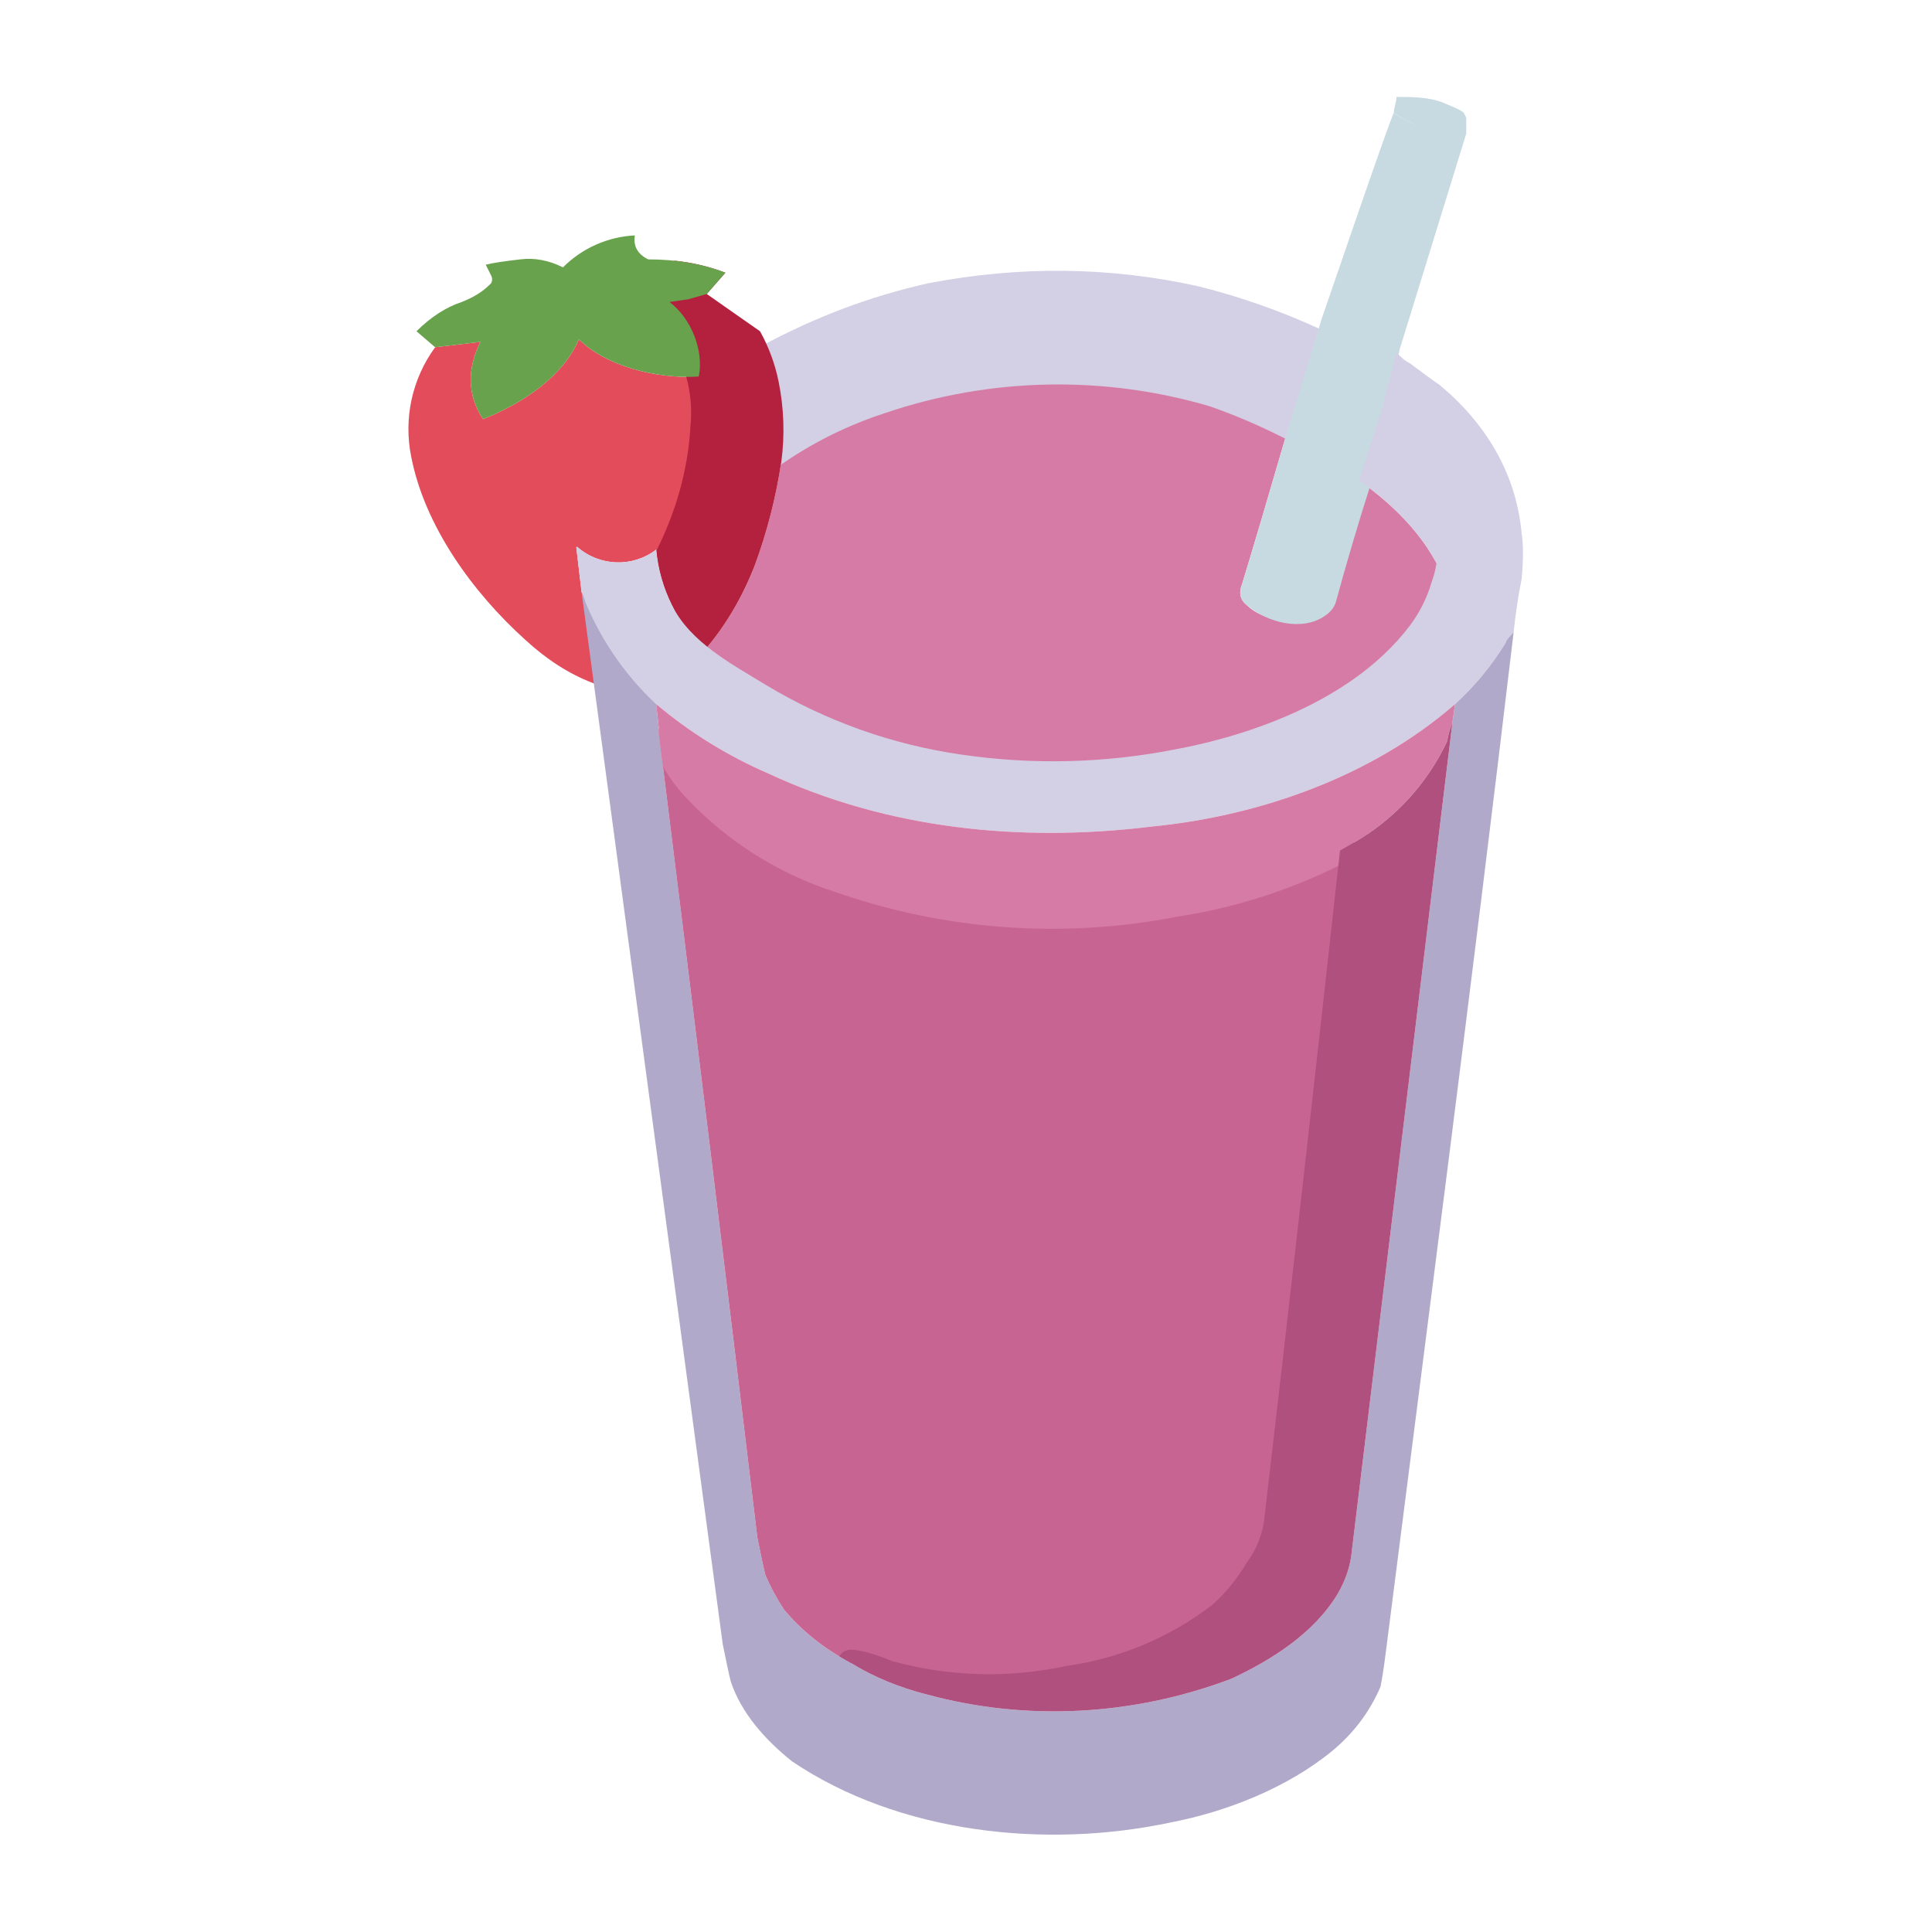
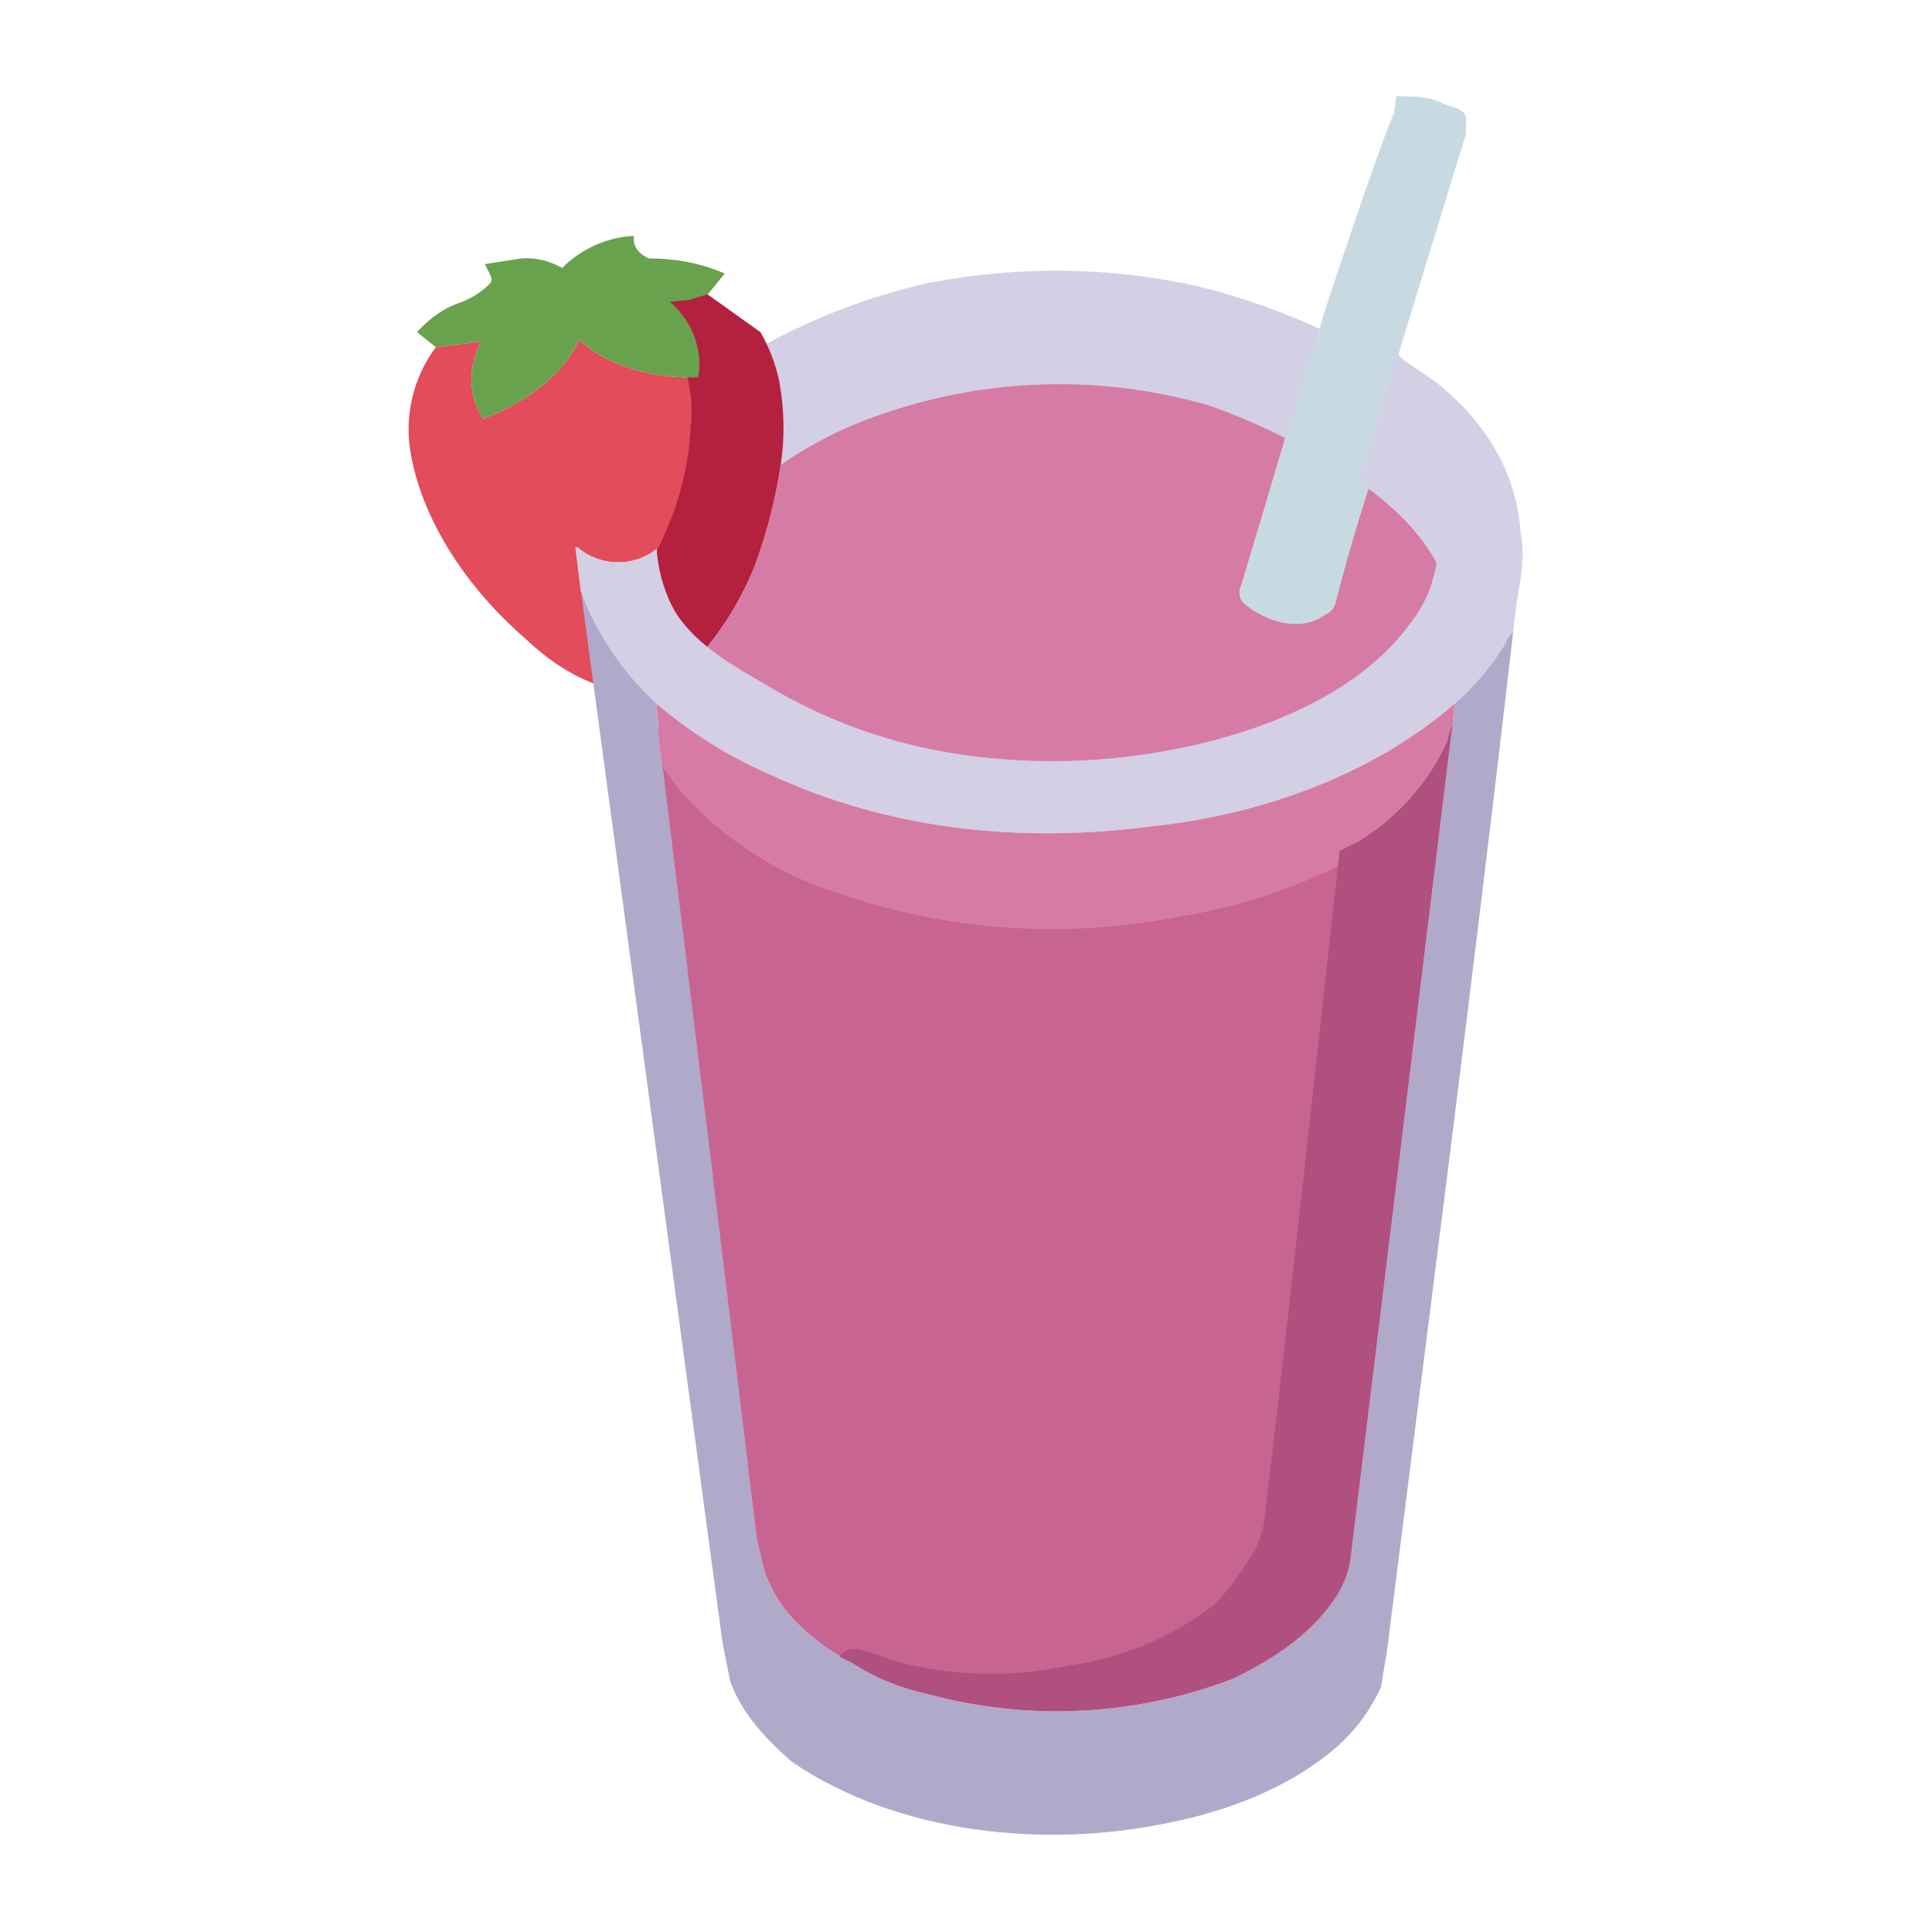
- <svg xmlns="http://www.w3.org/2000/svg" xml:space="preserve" viewBox="29.2 29.2 725.5 725.5">
-   <path fill="#D67BA5" d="M539.6 209.6q-7 22-13 44-1 3-4 5c-7 5-19 4-25-2q-4-3-2-8 7-23 16-54l8-27a260 260 0 0 0-36-13q-62-14-122 2a167 167 0 0 0-40 16q3 15 1 30a197 197 0 0 1-10 39 110 110 0 0 1-19 32q9 11 20 18c23 14 49 23 76 27q41 6 82-2c33-6 71-21 92-49a57 57 0 0 0 9-18c-6-17-19-30-33-40" />
-   <path fill="#D3CFE4" d="m525.6 174.2-6 23.9a228 228 0 0 0-36-16.3 202 202 0 0 0-122 2.5 149 149 0 0 0-40 20 96 96 0 0 0-7-23.8v-21.1c21-11.3 41-18.8 63-23.8q52-10 102 1.2a260 260 0 0 1 46 16.3z" />
-   <path fill="#C8DAE1" d="M575.7 69.7q1.6.7 3.1 1.7l1 2v6q-9 .7-16.7-2.5l-4.2-1.8q-3.3-1.4-6.3-3.5c0-2 1-4 1-6 5.8 0 12.4 0 17.9 2.3z" />
-   <path fill="#C8DAE1" d="m579.8 79.4-25 81-2.2 10.6c-2.8 12.1-4.7 28.6-8.8 40.4q-7 22-13 44-1 3-4 5c-8.4 6-21.6 2.7-29.2-3.8q-4-3-2-8 7-23 16-54l14-46c-1.8 5.6 25.4-74.5 27-77a34 34 0 0 0 23 6z" />
-   <path fill="#E34C5A" d="M301.6 166.6c-1-9-8-18-14-25l-7 1c8 6 13 18 11 28-16 1-35-4-45-14-6 14-21 24-36 30-6-9-6-19-1-29l-17 2a52 52 0 0 0-9 41c5 26 23 51 43 69q12 11 25 16l1.3.5-4.5-34.5h-.8l-2-17h.4a23.4 23.4 0 0 0 29.6 1q1 11 6 21l3-5a135 135 0 0 0 19-60c1-10 0-17-2-25" />
-   <path fill="#B3213E" d="M312.6 241.6a197 197 0 0 0 10-39q2-15-1-30-2-10-7-19l-20-14 7-8a75 75 0 0 0-19-4.5 15.3 15.3 0 0 0-6.6 24.5c2.4 2.8 9.8 11.4 10.4 16.7q0 1 .4 2a51 51 0 0 1 1.6 19.8v.5q-1.6 23.2-12.7 45.4 1 10.8 5.9 20.6 4 9 12 17 12-14 19-32" />
-   <path fill="#68A24D" d="m294.6 139.6-7 2-7 1c8 6 13 18 11 28-16 1-35-4-45-14-6 14-21 24-36 30-6-9-6-19-1-29l-17 2-7-6q8-8 17-11c5-2 8-4 11-7q.8-1.5 0-3l-2-4q4-1 13-2 8-1 16 3a41 41 0 0 1 27-12q-1 6 5 9 16 0 29 5z" />
-   <path fill="#D3CFE4" d="M600.6 229.6c-2-23-14-42-31-56q-3-2-11-8c-2-1-3-2-5-4l-6 23-2 6.1c22.6 16.7 27 41 21.3 56.8l-.1.3a51 51 0 0 1-8 16.1c-24 32-69.7 43.3-88.3 46.7a237 237 0 0 1-80 2 196 196 0 0 1-73.7-26.2c-13.1-8-28.3-16-35.2-29.8a59 59 0 0 1-6-21 23.4 23.4 0 0 1-29.6-1h-.4l2 17a111 111 0 0 0 28 42 170 170 0 0 0 42 26c45 21 95 26 144 20 41-4 83-19 114-46q11-10 19-23 0-1 3-4a209 209 0 0 1 3-20q1-11 0-17" />
-   <path fill="#D3CFE4" d="M572.6 249.6c-6-17-19-30-33-40l8-25c20 14 34 40 25 65" />
-   <path fill="#B0A9CA" d="m275.6 293.6 1 9v2q16 128 37 302 2 10 3 14 3 7 7 13 10 12 25 20 13 8 29 12c37 10 77 8 114-6 15-7 31-17 40-32q4-7 5-14l38-313 1-7q11-10 19-23 0-1 3-4c-16 135-33 265-48 383q-1 8-2 13-6 14-18 24c-17 14-40 23-61 27-47 10-102 4-142-23-10-8-19-18-23-30q-1-4-3-14l-53-395a111 111 0 0 0 28 42" />
-   <path fill="#C86491" d="M537.6 345.6q-14 128-29 256-1 8-7 17-6 10-14 17-25.5 19.5-57 24a141 141 0 0 1-68-2q-10-4-14-4-15-8-25-20-4-6-7-13-1-4-3-14a72287 72287 0 0 0-37-302v-2c4 9 8 17 14 23 15 16 33 27 54 34 40 14 84 17 126 9 23-4 47-11 67-23" />
-   <path fill="#D67BA5" d="M572.6 307.6a31 31 0 0 1 2-7l1-7c-31 27-73 42-114 46-49 6-99 1-144-20a170 170 0 0 1-42-26l1 9v2l1.5 12.3q3.7 6.6 9 12.1a132 132 0 0 0 55.9 35.2 246 246 0 0 0 128.4 9.2 205 205 0 0 0 65.5-21.7l.7-6.1a86 86 0 0 0 35-38" />
-   <path fill="#B0507E" d="M531.6 627.6q4-7 5-14l38-313a31 31 0 0 0-2 7 86 86 0 0 1-35 38l-5.2 3c-9.2 83.7-18.8 168.6-28.6 252.4a36 36 0 0 1-6.4 15q-5.6 9.3-12.9 15.8a116 116 0 0 1-54.9 23 137 137 0 0 1-65.3-1.8c-7.4-3-12.3-4.3-15.7-4.3q-2.9.1-4.2 2.5l4.2 2.4q13 8 29 12c37 10 77 8 114-6 15-7 31-17 40-32" />
+ <svg xmlns="http://www.w3.org/2000/svg" xml:space="preserve" viewBox="0 0 1024 1024">
+   <path fill="#D67BA5" d="m720 255-18 62q-1 4-6 7c-9 7-26 5-35-3q-6-4-3-11 10-33 23-77l11-38a367 367 0 0 0-51-18q-87-20-172 3a236 236 0 0 0-56 22q4 22 1 43a278 278 0 0 1-14 55 155 155 0 0 1-27 45q13 15 28 25c33 20 70 33 108 38q58 9 115-2c47-9 101-30 130-70a80 80 0 0 0 13-25c-8-24-27-42-47-56" />
+   <path fill="#D3CFE4" d="m701 205-9 33a322 322 0 0 0-51-23 285 285 0 0 0-172 4 210 210 0 0 0-56 28 135 135 0 0 0-10-33v-30c29-16 58-27 89-34q73-14 144 2a367 367 0 0 1 65 23z" />
+   <path fill="#C8DAE1" d="M771 57q3 1 5 3l1 2v9q-13 1-23-4l-6-2q-5-2-9-5c0-3 1-6 1-9 8 0 18 0 25 4z" />
+   <path fill="#C8DAE1" d="m777 71-35 114-3 15c-4 17-7 41-13 57q-10 31-18 62-1 5-6 7c-12 9-30 4-41-5q-6-4-3-11 10-33 23-77l20-64c-3 7 35-106 38-109a48 48 0 0 0 32 8z" />
+   <path fill="#E34C5A" d="M384 194c-1-13-11-25-19-35l-10 1c11 9 18 25 15 40-22 1-49-6-63-20-9 20-30 34-51 42-8-13-8-27-1-41l-24 3a73 73 0 0 0-13 58c7 37 32 72 61 97q17 16 35 23l2 1-7-49h-1l-3-24h1a33 33 0 0 0 42 1q1 16 8 30l4-7a191 191 0 0 0 27-85c2-14 0-24-3-35" />
+   <path fill="#B3213E" d="M400 300a278 278 0 0 0 14-55q3-21-1-43-3-14-10-26l-28-20 9-11a106 106 0 0 0-26-7 22 22 0 0 0-10 35c4 4 14 16 15 23q0 2 1 3a72 72 0 0 1 2 28v1q-2 33-18 64 1 15 8 29 6 13 17 24 17-20 27-45" />
+   <path fill="#68A24D" d="m375 156-10 3-10 1c11 9 18 25 15 40-22 1-49-6-63-20-9 20-30 34-51 42-8-13-8-27-1-41l-24 3-10-8q11-12 24-16c7-3 11-6 15-10q1-2 0-4l-3-6 19-3q11-1 22 5a58 58 0 0 1 38-17q-1 8 8 12 22 0 40 8z" />
+   <path fill="#D3CFE4" d="M806 283c-2-33-19-59-43-79q-4-3-16-11c-3-2-4-3-7-6l-8 32-3 9c32 24 38 58 30 80v1a72 72 0 0 1-12 22c-33 45-98 61-124 66a335 335 0 0 1-113 3 277 277 0 0 1-104-37c-19-11-40-23-50-42a83 83 0 0 1-8-30 33 33 0 0 1-42-1h-1l3 24a157 157 0 0 0 40 59 240 240 0 0 0 59 37c64 30 134 37 203 28 58-6 117-27 161-65q16-14 27-32 0-2 4-6a295 295 0 0 1 4-28q2-16 0-24" />
+   <path fill="#D3CFE4" d="M767 311c-8-24-27-42-47-56l12-36c28 20 48 57 35 92" />
+   <path fill="#B0A9CA" d="m348 373 1 13v3q23 180 52 426 3 14 5 20 4 10 10 18 14 17 35 28 18 12 41 17c52 14 108 12 161-8 21-10 43-24 56-45q6-10 7-20l54-442 1-10q16-14 27-32 0-2 4-6c-22 191-46 374-67 541q-2 11-3 18-9 20-26 34c-24 20-56 32-86 38-66 14-144 6-200-32-14-12-27-26-33-43l-4-20-75-557a157 157 0 0 0 40 59" />
+   <path fill="#C86491" d="M718 447q-20 180-41 361-2 11-10 24-9 14-20 24-36 27-80 34a199 199 0 0 1-96-3q-15-6-20-6-21-11-35-28-6-8-10-18-2-6-5-20a102029 102029 0 0 0-52-426v-3c6 13 11 24 20 32 21 23 47 38 76 48 57 20 119 24 178 13 32-6 66-15 95-32" />
+   <path fill="#D67BA5" d="M767 393a44 44 0 0 1 3-10l1-10c-44 38-103 59-161 65-69 9-139 2-203-28a240 240 0 0 1-59-37l1 13v3l2 17q6 9 13 17a186 186 0 0 0 79 50 347 347 0 0 0 181 13 289 289 0 0 0 93-31l1-8a121 121 0 0 0 49-54" />
+   <path fill="#B0507E" d="M709 845q6-10 7-20l54-442a44 44 0 0 0-3 10 121 121 0 0 1-49 54l-8 4c-13 118-26 238-40 356a51 51 0 0 1-9 21q-8 13-18 23a164 164 0 0 1-78 32 193 193 0 0 1-92-3c-10-4-17-6-22-6q-4 1-6 4l6 3q18 12 41 17c52 14 108 12 161-8 21-10 43-24 56-45" />
</svg>
